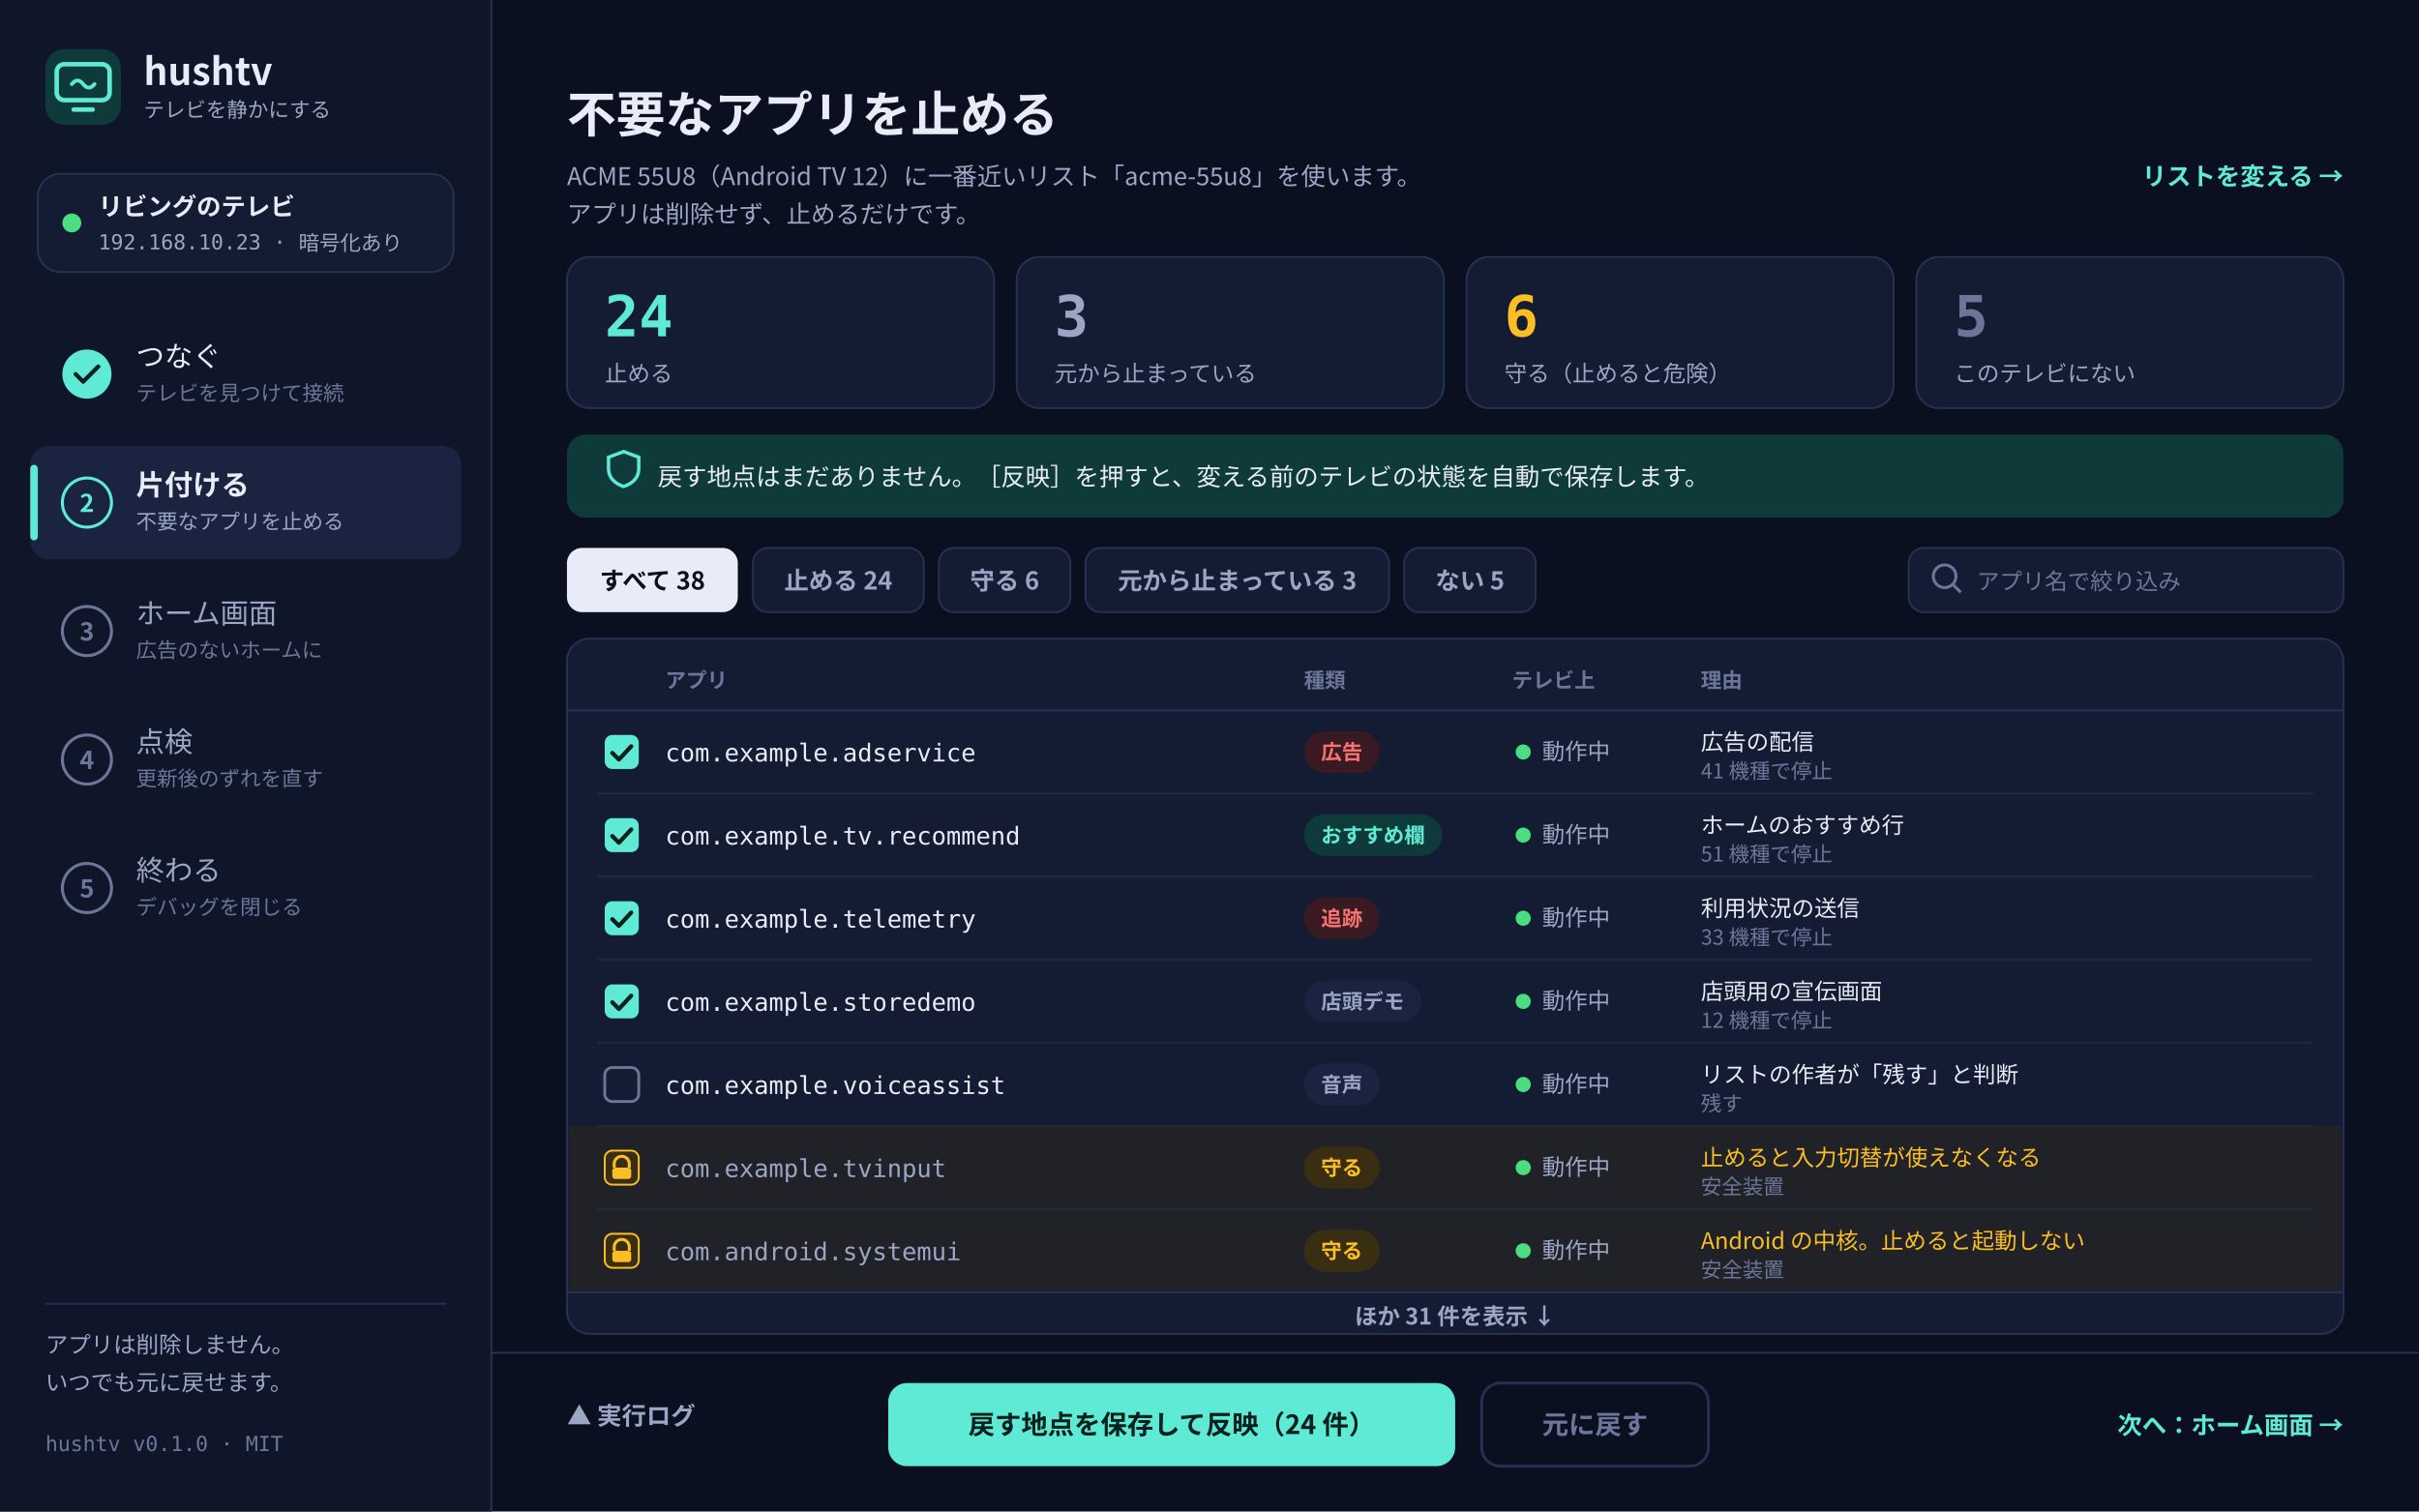
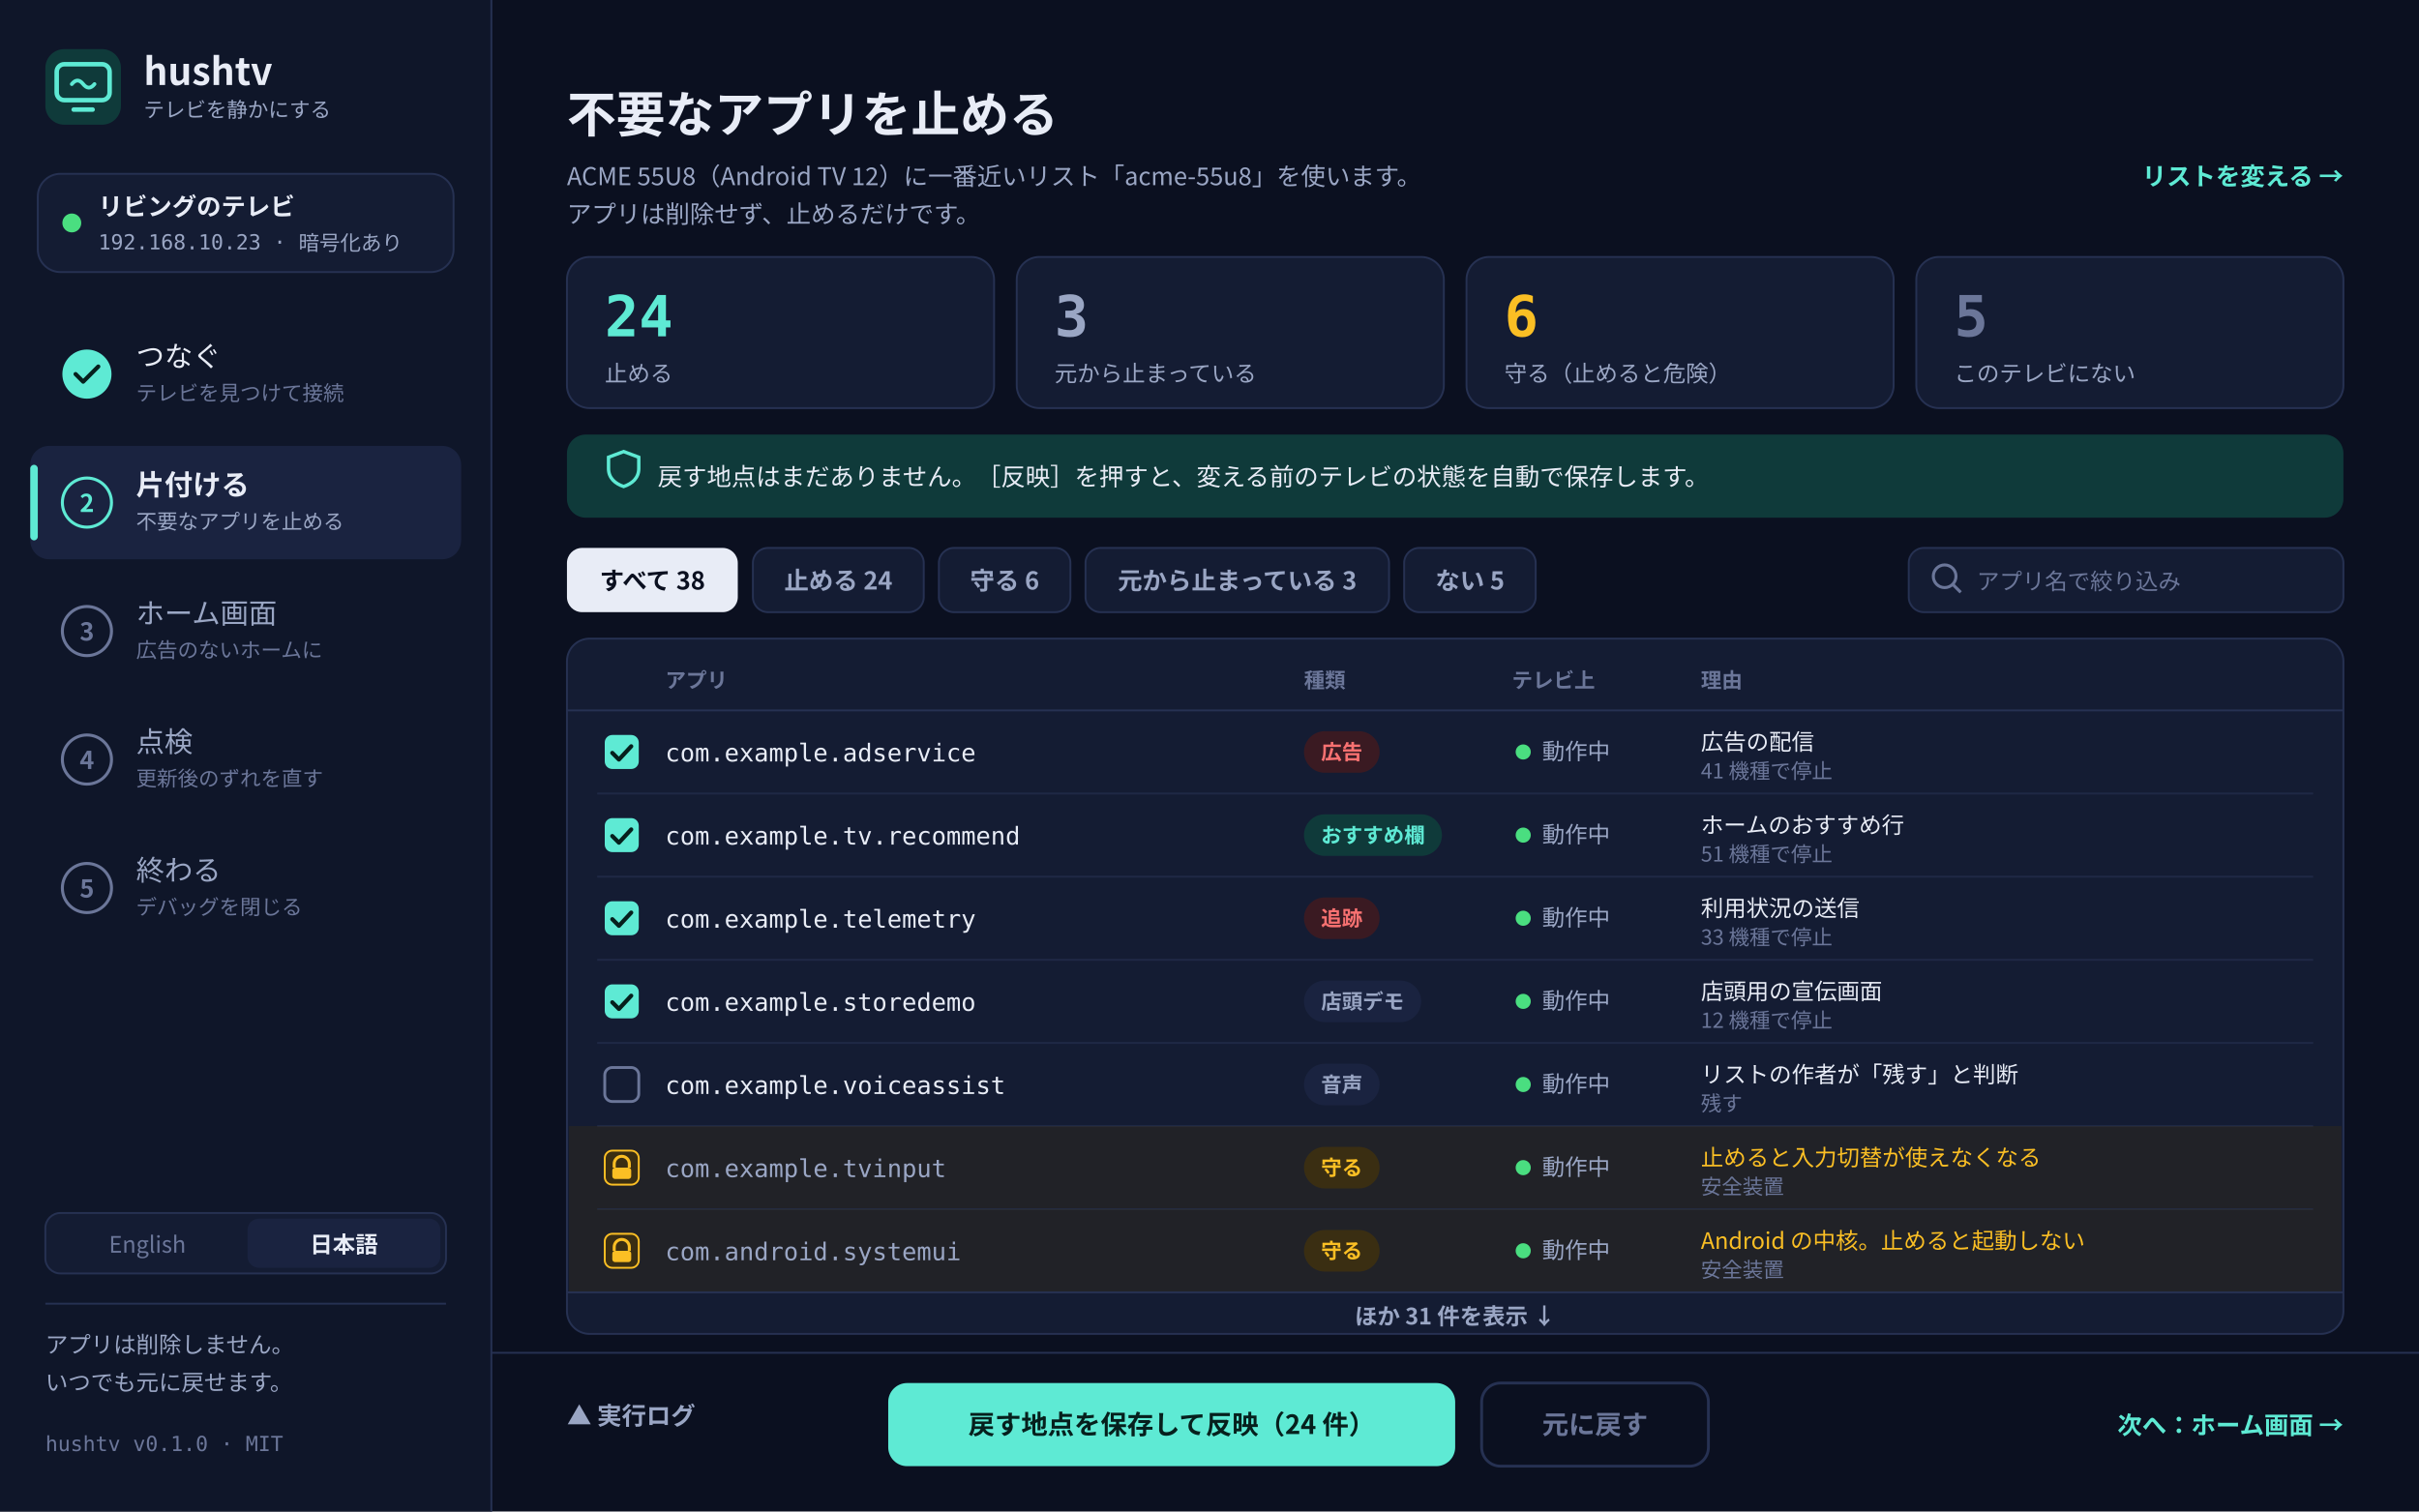
<svg xmlns="http://www.w3.org/2000/svg" width="1280" height="800" viewBox="0 0 1280 800">
  <rect width="1280" height="800" fill="#0B1020" />
  <rect x="0" y="0" width="260" height="800" rx="0" fill="#0F1629" opacity="1" />
  <line x1="260" y1="0" x2="260" y2="800" stroke="#263152" />
  <rect x="24" y="26" width="40" height="40" rx="10" fill="#0F3A3A" opacity="1" />
  <g transform="translate(30,34) scale(1.0)">
    <rect x="0" y="0" width="28" height="19" rx="4" fill="none" stroke="#5EEAD4" stroke-width="2.4" />
    <path d="M9 24h10" stroke="#5EEAD4" stroke-width="2.4" stroke-linecap="round" />
    <path d="M8 10.5c2-2.5 4-2.5 6 0s4 2.5 6 0" stroke="#5EEAD4" stroke-width="2" fill="none" stroke-linecap="round" />
  </g>
  <text x="76" y="45" font-family="'Noto Sans JP','Noto Sans CJK JP','Hiragino Sans','Yu Gothic UI',sans-serif" font-size="20" font-weight="700" fill="#E8ECF6" text-anchor="start" opacity="1">hushtv</text>
  <text x="76" y="62" font-family="'Noto Sans JP','Noto Sans CJK JP','Hiragino Sans','Yu Gothic UI',sans-serif" font-size="11" font-weight="400" fill="#9AA6C4" text-anchor="start" opacity="1">テレビを静かにする</text>
  <rect x="20" y="92" width="220" height="52" rx="12" fill="#141C33" stroke="#263152" stroke-width="1" opacity="1" />
  <circle cx="38" cy="118" r="5" fill="#4ADE80" />
  <text x="52" y="114" font-family="'Noto Sans JP','Noto Sans CJK JP','Hiragino Sans','Yu Gothic UI',sans-serif" font-size="13" font-weight="600" fill="#E8ECF6" text-anchor="start" opacity="1">リビングのテレビ</text>
  <text x="52" y="132" font-family="'JetBrains Mono','SFMono-Regular',Consolas,monospace" font-size="11" font-weight="400" fill="#9AA6C4" text-anchor="start" opacity="1">192.168.10.23 · 暗号化あり</text>
  <circle cx="46" cy="198" r="13" fill="#5EEAD4" />
  <path d="M40 198l4 4 8-8" stroke="#06201D" stroke-width="2.2" fill="none" stroke-linecap="round" stroke-linejoin="round" />
  <text x="72" y="194" font-family="'Noto Sans JP','Noto Sans CJK JP','Hiragino Sans','Yu Gothic UI',sans-serif" font-size="15" font-weight="500" fill="#E8ECF6" text-anchor="start" opacity="1">つなぐ</text>
  <text x="72" y="212" font-family="'Noto Sans JP','Noto Sans CJK JP','Hiragino Sans','Yu Gothic UI',sans-serif" font-size="11" font-weight="400" fill="#6B7699" text-anchor="start" opacity="1">テレビを見つけて接続</text>
  <rect x="16" y="236" width="228" height="60" rx="10" fill="#1A2340" opacity="1" />
  <rect x="16" y="246" width="4" height="40" rx="2" fill="#5EEAD4" opacity="1" />
  <circle cx="46" cy="266" r="13" fill="none" stroke="#5EEAD4" stroke-width="1.6" />
  <text x="46" y="271" font-family="'Noto Sans JP','Noto Sans CJK JP','Hiragino Sans','Yu Gothic UI',sans-serif" font-size="13" font-weight="700" fill="#5EEAD4" text-anchor="middle" opacity="1">2</text>
  <text x="72" y="262" font-family="'Noto Sans JP','Noto Sans CJK JP','Hiragino Sans','Yu Gothic UI',sans-serif" font-size="15" font-weight="700" fill="#E8ECF6" text-anchor="start" opacity="1">片付ける</text>
  <text x="72" y="280" font-family="'Noto Sans JP','Noto Sans CJK JP','Hiragino Sans','Yu Gothic UI',sans-serif" font-size="11" font-weight="400" fill="#9AA6C4" text-anchor="start" opacity="1">不要なアプリを止める</text>
  <circle cx="46" cy="334" r="13" fill="none" stroke="#6B7699" stroke-width="1.6" />
  <text x="46" y="339" font-family="'Noto Sans JP','Noto Sans CJK JP','Hiragino Sans','Yu Gothic UI',sans-serif" font-size="13" font-weight="700" fill="#6B7699" text-anchor="middle" opacity="1">3</text>
  <text x="72" y="330" font-family="'Noto Sans JP','Noto Sans CJK JP','Hiragino Sans','Yu Gothic UI',sans-serif" font-size="15" font-weight="500" fill="#9AA6C4" text-anchor="start" opacity="1">ホーム画面</text>
  <text x="72" y="348" font-family="'Noto Sans JP','Noto Sans CJK JP','Hiragino Sans','Yu Gothic UI',sans-serif" font-size="11" font-weight="400" fill="#6B7699" text-anchor="start" opacity="1">広告のないホームに</text>
  <circle cx="46" cy="402" r="13" fill="none" stroke="#6B7699" stroke-width="1.6" />
  <text x="46" y="407" font-family="'Noto Sans JP','Noto Sans CJK JP','Hiragino Sans','Yu Gothic UI',sans-serif" font-size="13" font-weight="700" fill="#6B7699" text-anchor="middle" opacity="1">4</text>
  <text x="72" y="398" font-family="'Noto Sans JP','Noto Sans CJK JP','Hiragino Sans','Yu Gothic UI',sans-serif" font-size="15" font-weight="500" fill="#9AA6C4" text-anchor="start" opacity="1">点検</text>
  <text x="72" y="416" font-family="'Noto Sans JP','Noto Sans CJK JP','Hiragino Sans','Yu Gothic UI',sans-serif" font-size="11" font-weight="400" fill="#6B7699" text-anchor="start" opacity="1">更新後のずれを直す</text>
  <circle cx="46" cy="470" r="13" fill="none" stroke="#6B7699" stroke-width="1.6" />
  <text x="46" y="475" font-family="'Noto Sans JP','Noto Sans CJK JP','Hiragino Sans','Yu Gothic UI',sans-serif" font-size="13" font-weight="700" fill="#6B7699" text-anchor="middle" opacity="1">5</text>
  <text x="72" y="466" font-family="'Noto Sans JP','Noto Sans CJK JP','Hiragino Sans','Yu Gothic UI',sans-serif" font-size="15" font-weight="500" fill="#9AA6C4" text-anchor="start" opacity="1">終わる</text>
  <text x="72" y="484" font-family="'Noto Sans JP','Noto Sans CJK JP','Hiragino Sans','Yu Gothic UI',sans-serif" font-size="11" font-weight="400" fill="#6B7699" text-anchor="start" opacity="1">デバッグを閉じる</text>
+   <rect x="24" y="642" width="212" height="32" rx="8" fill="#141C33" stroke="#263152" stroke-width="1" opacity="1" />
+   <rect x="131" y="645" width="102" height="26" rx="6" fill="#1A2340" opacity="1" />
+   <text x="78" y="663" font-family="'Noto Sans JP','Noto Sans CJK JP','Hiragino Sans','Yu Gothic UI',sans-serif" font-size="12" font-weight="400" fill="#6B7699" text-anchor="middle">English</text>
+   <text x="182" y="663" font-family="'Noto Sans JP','Noto Sans CJK JP','Hiragino Sans','Yu Gothic UI',sans-serif" font-size="12" font-weight="700" fill="#E8ECF6" text-anchor="middle">日本語</text>
  <line x1="24" y1="690" x2="236" y2="690" stroke="#263152" />
  <text x="24" y="716" font-family="'Noto Sans JP','Noto Sans CJK JP','Hiragino Sans','Yu Gothic UI',sans-serif" font-size="12" font-weight="400" fill="#9AA6C4" text-anchor="start" opacity="1">アプリは削除しません。</text>
  <text x="24" y="736" font-family="'Noto Sans JP','Noto Sans CJK JP','Hiragino Sans','Yu Gothic UI',sans-serif" font-size="12" font-weight="400" fill="#9AA6C4" text-anchor="start" opacity="1">いつでも元に戻せます。</text>
  <text x="24" y="768" font-family="'JetBrains Mono','SFMono-Regular',Consolas,monospace" font-size="11" font-weight="400" fill="#6B7699" text-anchor="start" opacity="1">hushtv v0.1.0 · MIT</text>
  <text x="300" y="70" font-family="'Noto Sans JP','Noto Sans CJK JP','Hiragino Sans','Yu Gothic UI',sans-serif" font-size="26" font-weight="700" fill="#E8ECF6" text-anchor="start" opacity="1">不要なアプリを止める</text>
  <text x="300" y="98" font-family="'Noto Sans JP','Noto Sans CJK JP','Hiragino Sans','Yu Gothic UI',sans-serif" font-size="13" font-weight="400" fill="#9AA6C4" text-anchor="start" opacity="1">ACME 55U8（Android TV 12）に一番近いリスト「acme-55u8」を使います。</text>
  <text x="300" y="118" font-family="'Noto Sans JP','Noto Sans CJK JP','Hiragino Sans','Yu Gothic UI',sans-serif" font-size="13" font-weight="400" fill="#9AA6C4" text-anchor="start" opacity="1">アプリは削除せず、止めるだけです。</text>
  <text x="1240" y="98" font-family="'Noto Sans JP','Noto Sans CJK JP','Hiragino Sans','Yu Gothic UI',sans-serif" font-size="13" font-weight="600" fill="#5EEAD4" text-anchor="end" opacity="1">リストを変える →</text>
  <rect x="300" y="136" width="226" height="80" rx="12" fill="#141C33" stroke="#263152" stroke-width="1" opacity="1" />
  <text x="320" y="178" font-family="'JetBrains Mono','SFMono-Regular',Consolas,monospace" font-size="30" font-weight="700" fill="#5EEAD4" text-anchor="start" opacity="1">24</text>
  <text x="320" y="202" font-family="'Noto Sans JP','Noto Sans CJK JP','Hiragino Sans','Yu Gothic UI',sans-serif" font-size="12" font-weight="400" fill="#9AA6C4" text-anchor="start" opacity="1">止める</text>
  <rect x="538" y="136" width="226" height="80" rx="12" fill="#141C33" stroke="#263152" stroke-width="1" opacity="1" />
  <text x="558" y="178" font-family="'JetBrains Mono','SFMono-Regular',Consolas,monospace" font-size="30" font-weight="700" fill="#9AA6C4" text-anchor="start" opacity="1">3</text>
  <text x="558" y="202" font-family="'Noto Sans JP','Noto Sans CJK JP','Hiragino Sans','Yu Gothic UI',sans-serif" font-size="12" font-weight="400" fill="#9AA6C4" text-anchor="start" opacity="1">元から止まっている</text>
  <rect x="776" y="136" width="226" height="80" rx="12" fill="#141C33" stroke="#263152" stroke-width="1" opacity="1" />
  <text x="796" y="178" font-family="'JetBrains Mono','SFMono-Regular',Consolas,monospace" font-size="30" font-weight="700" fill="#FBBF24" text-anchor="start" opacity="1">6</text>
  <text x="796" y="202" font-family="'Noto Sans JP','Noto Sans CJK JP','Hiragino Sans','Yu Gothic UI',sans-serif" font-size="12" font-weight="400" fill="#9AA6C4" text-anchor="start" opacity="1">守る（止めると危険）</text>
  <rect x="1014" y="136" width="226" height="80" rx="12" fill="#141C33" stroke="#263152" stroke-width="1" opacity="1" />
  <text x="1034" y="178" font-family="'JetBrains Mono','SFMono-Regular',Consolas,monospace" font-size="30" font-weight="700" fill="#6B7699" text-anchor="start" opacity="1">5</text>
  <text x="1034" y="202" font-family="'Noto Sans JP','Noto Sans CJK JP','Hiragino Sans','Yu Gothic UI',sans-serif" font-size="12" font-weight="400" fill="#9AA6C4" text-anchor="start" opacity="1">このテレビにない</text>
  <rect x="300" y="230" width="940" height="44" rx="10" fill="#0F3A3A" opacity="1" />
  <path d="M322 242l8-3 8 3v6c0 5-3.5 8-8 9.5-4.5-1.5-8-4.5-8-9.5z" fill="none" stroke="#5EEAD4" stroke-width="1.8" />
  <text x="348" y="257" font-family="'Noto Sans JP','Noto Sans CJK JP','Hiragino Sans','Yu Gothic UI',sans-serif" font-size="13" font-weight="400" fill="#E8ECF6" text-anchor="start" opacity="1">戻す地点はまだありません。［反映］を押すと、変える前のテレビの状態を自動で保存します。</text>
  <rect x="300" y="290" width="90.4" height="34" rx="8" fill="#E8ECF6" opacity="1" />
  <text x="345.2" y="312" font-family="'Noto Sans JP','Noto Sans CJK JP','Hiragino Sans','Yu Gothic UI',sans-serif" font-size="13" font-weight="600" fill="#0B1020" text-anchor="middle" opacity="1">すべて 38</text>
  <rect x="398.4" y="290" width="90.4" height="34" rx="8" fill="#141C33" stroke="#263152" stroke-width="1" opacity="1" />
  <text x="443.6" y="312" font-family="'Noto Sans JP','Noto Sans CJK JP','Hiragino Sans','Yu Gothic UI',sans-serif" font-size="13" font-weight="600" fill="#9AA6C4" text-anchor="middle" opacity="1">止める 24</text>
  <rect x="496.8" y="290" width="69.6" height="34" rx="8" fill="#141C33" stroke="#263152" stroke-width="1" opacity="1" />
  <text x="531.6" y="312" font-family="'Noto Sans JP','Noto Sans CJK JP','Hiragino Sans','Yu Gothic UI',sans-serif" font-size="13" font-weight="600" fill="#9AA6C4" text-anchor="middle" opacity="1">守る 6</text>
  <rect x="574.4" y="290" width="160.6" height="34" rx="8" fill="#141C33" stroke="#263152" stroke-width="1" opacity="1" />
  <text x="654.7" y="312" font-family="'Noto Sans JP','Noto Sans CJK JP','Hiragino Sans','Yu Gothic UI',sans-serif" font-size="13" font-weight="600" fill="#9AA6C4" text-anchor="middle" opacity="1">元から止まっている 3</text>
  <rect x="743.0" y="290" width="69.6" height="34" rx="8" fill="#141C33" stroke="#263152" stroke-width="1" opacity="1" />
  <text x="777.8" y="312" font-family="'Noto Sans JP','Noto Sans CJK JP','Hiragino Sans','Yu Gothic UI',sans-serif" font-size="13" font-weight="600" fill="#9AA6C4" text-anchor="middle" opacity="1">ない 5</text>
  <rect x="1010" y="290" width="230" height="34" rx="8" fill="#141C33" stroke="#263152" stroke-width="1" opacity="1" />
  <circle cx="1029" cy="305" r="6" fill="none" stroke="#6B7699" stroke-width="1.6" />
  <path d="M1033.5 309.5l4 4" stroke="#6B7699" stroke-width="1.6" />
  <text x="1046" y="312" font-family="'Noto Sans JP','Noto Sans CJK JP','Hiragino Sans','Yu Gothic UI',sans-serif" font-size="12" font-weight="400" fill="#6B7699" text-anchor="start" opacity="1">アプリ名で絞り込み</text>
  <rect x="300" y="338" width="940" height="368" rx="12" fill="#141C33" stroke="#263152" stroke-width="1" opacity="1" />
  <text x="352" y="364" font-family="'Noto Sans JP','Noto Sans CJK JP','Hiragino Sans','Yu Gothic UI',sans-serif" font-size="11" font-weight="600" fill="#6B7699" text-anchor="start" opacity="1">アプリ</text>
  <text x="690" y="364" font-family="'Noto Sans JP','Noto Sans CJK JP','Hiragino Sans','Yu Gothic UI',sans-serif" font-size="11" font-weight="600" fill="#6B7699" text-anchor="start" opacity="1">種類</text>
  <text x="800" y="364" font-family="'Noto Sans JP','Noto Sans CJK JP','Hiragino Sans','Yu Gothic UI',sans-serif" font-size="11" font-weight="600" fill="#6B7699" text-anchor="start" opacity="1">テレビ上</text>
  <text x="900" y="364" font-family="'Noto Sans JP','Noto Sans CJK JP','Hiragino Sans','Yu Gothic UI',sans-serif" font-size="11" font-weight="600" fill="#6B7699" text-anchor="start" opacity="1">理由</text>
  <line x1="300" y1="376" x2="1240" y2="376" stroke="#263152" />
  <rect x="320" y="389" width="18" height="18" rx="4" fill="#5EEAD4" opacity="1" />
  <path d="M324 398.5l3.5 3.5 6.5-7" stroke="#06201D" stroke-width="2.2" fill="none" stroke-linecap="round" stroke-linejoin="round" />
  <text x="352" y="403" font-family="'JetBrains Mono','SFMono-Regular',Consolas,monospace" font-size="13" font-weight="500" fill="#E8ECF6" text-anchor="start" opacity="1">com.example.adservice</text>
  <rect x="690" y="387" width="40" height="22" rx="11" fill="#3A1A22" opacity="1" />
  <text x="710.0" y="402" font-family="'Noto Sans JP','Noto Sans CJK JP','Hiragino Sans','Yu Gothic UI',sans-serif" font-size="11" font-weight="600" fill="#F87171" text-anchor="middle" opacity="1">広告</text>
  <circle cx="806" cy="398" r="4" fill="#4ADE80" />
  <text x="816" y="402" font-family="'Noto Sans JP','Noto Sans CJK JP','Hiragino Sans','Yu Gothic UI',sans-serif" font-size="12" font-weight="400" fill="#9AA6C4" text-anchor="start" opacity="1">動作中</text>
  <text x="900" y="397" font-family="'Noto Sans JP','Noto Sans CJK JP','Hiragino Sans','Yu Gothic UI',sans-serif" font-size="12" font-weight="400" fill="#E8ECF6" text-anchor="start" opacity="1">広告の配信</text>
  <text x="900" y="412" font-family="'Noto Sans JP','Noto Sans CJK JP','Hiragino Sans','Yu Gothic UI',sans-serif" font-size="11" font-weight="400" fill="#6B7699" text-anchor="start" opacity="1">41 機種で停止</text>
  <line x1="316" y1="420" x2="1224" y2="420" stroke="#263152" opacity="0.6" />
  <rect x="320" y="433" width="18" height="18" rx="4" fill="#5EEAD4" opacity="1" />
  <path d="M324 442.5l3.5 3.5 6.5-7" stroke="#06201D" stroke-width="2.2" fill="none" stroke-linecap="round" stroke-linejoin="round" />
  <text x="352" y="447" font-family="'JetBrains Mono','SFMono-Regular',Consolas,monospace" font-size="13" font-weight="500" fill="#E8ECF6" text-anchor="start" opacity="1">com.example.tv.recommend</text>
  <rect x="690" y="431" width="73" height="22" rx="11" fill="#0F3A3A" opacity="1" />
  <text x="726.5" y="446" font-family="'Noto Sans JP','Noto Sans CJK JP','Hiragino Sans','Yu Gothic UI',sans-serif" font-size="11" font-weight="600" fill="#5EEAD4" text-anchor="middle" opacity="1">おすすめ欄</text>
  <circle cx="806" cy="442" r="4" fill="#4ADE80" />
  <text x="816" y="446" font-family="'Noto Sans JP','Noto Sans CJK JP','Hiragino Sans','Yu Gothic UI',sans-serif" font-size="12" font-weight="400" fill="#9AA6C4" text-anchor="start" opacity="1">動作中</text>
  <text x="900" y="441" font-family="'Noto Sans JP','Noto Sans CJK JP','Hiragino Sans','Yu Gothic UI',sans-serif" font-size="12" font-weight="400" fill="#E8ECF6" text-anchor="start" opacity="1">ホームのおすすめ行</text>
  <text x="900" y="456" font-family="'Noto Sans JP','Noto Sans CJK JP','Hiragino Sans','Yu Gothic UI',sans-serif" font-size="11" font-weight="400" fill="#6B7699" text-anchor="start" opacity="1">51 機種で停止</text>
  <line x1="316" y1="464" x2="1224" y2="464" stroke="#263152" opacity="0.6" />
  <rect x="320" y="477" width="18" height="18" rx="4" fill="#5EEAD4" opacity="1" />
  <path d="M324 486.5l3.5 3.5 6.5-7" stroke="#06201D" stroke-width="2.2" fill="none" stroke-linecap="round" stroke-linejoin="round" />
  <text x="352" y="491" font-family="'JetBrains Mono','SFMono-Regular',Consolas,monospace" font-size="13" font-weight="500" fill="#E8ECF6" text-anchor="start" opacity="1">com.example.telemetry</text>
  <rect x="690" y="475" width="40" height="22" rx="11" fill="#3A1A22" opacity="1" />
  <text x="710.0" y="490" font-family="'Noto Sans JP','Noto Sans CJK JP','Hiragino Sans','Yu Gothic UI',sans-serif" font-size="11" font-weight="600" fill="#F87171" text-anchor="middle" opacity="1">追跡</text>
  <circle cx="806" cy="486" r="4" fill="#4ADE80" />
  <text x="816" y="490" font-family="'Noto Sans JP','Noto Sans CJK JP','Hiragino Sans','Yu Gothic UI',sans-serif" font-size="12" font-weight="400" fill="#9AA6C4" text-anchor="start" opacity="1">動作中</text>
  <text x="900" y="485" font-family="'Noto Sans JP','Noto Sans CJK JP','Hiragino Sans','Yu Gothic UI',sans-serif" font-size="12" font-weight="400" fill="#E8ECF6" text-anchor="start" opacity="1">利用状況の送信</text>
  <text x="900" y="500" font-family="'Noto Sans JP','Noto Sans CJK JP','Hiragino Sans','Yu Gothic UI',sans-serif" font-size="11" font-weight="400" fill="#6B7699" text-anchor="start" opacity="1">33 機種で停止</text>
  <line x1="316" y1="508" x2="1224" y2="508" stroke="#263152" opacity="0.6" />
  <rect x="320" y="521" width="18" height="18" rx="4" fill="#5EEAD4" opacity="1" />
  <path d="M324 530.5l3.5 3.5 6.5-7" stroke="#06201D" stroke-width="2.2" fill="none" stroke-linecap="round" stroke-linejoin="round" />
  <text x="352" y="535" font-family="'JetBrains Mono','SFMono-Regular',Consolas,monospace" font-size="13" font-weight="500" fill="#E8ECF6" text-anchor="start" opacity="1">com.example.storedemo</text>
  <rect x="690" y="519" width="62" height="22" rx="11" fill="#1A2340" opacity="1" />
  <text x="721.0" y="534" font-family="'Noto Sans JP','Noto Sans CJK JP','Hiragino Sans','Yu Gothic UI',sans-serif" font-size="11" font-weight="600" fill="#9AA6C4" text-anchor="middle" opacity="1">店頭デモ</text>
  <circle cx="806" cy="530" r="4" fill="#4ADE80" />
  <text x="816" y="534" font-family="'Noto Sans JP','Noto Sans CJK JP','Hiragino Sans','Yu Gothic UI',sans-serif" font-size="12" font-weight="400" fill="#9AA6C4" text-anchor="start" opacity="1">動作中</text>
  <text x="900" y="529" font-family="'Noto Sans JP','Noto Sans CJK JP','Hiragino Sans','Yu Gothic UI',sans-serif" font-size="12" font-weight="400" fill="#E8ECF6" text-anchor="start" opacity="1">店頭用の宣伝画面</text>
  <text x="900" y="544" font-family="'Noto Sans JP','Noto Sans CJK JP','Hiragino Sans','Yu Gothic UI',sans-serif" font-size="11" font-weight="400" fill="#6B7699" text-anchor="start" opacity="1">12 機種で停止</text>
  <line x1="316" y1="552" x2="1224" y2="552" stroke="#263152" opacity="0.6" />
  <rect x="320" y="565" width="18" height="18" rx="4" fill="none" stroke="#6B7699" stroke-width="1.5" opacity="1" />
  <text x="352" y="579" font-family="'JetBrains Mono','SFMono-Regular',Consolas,monospace" font-size="13" font-weight="500" fill="#E8ECF6" text-anchor="start" opacity="1">com.example.voiceassist</text>
  <rect x="690" y="563" width="40" height="22" rx="11" fill="#1A2340" opacity="1" />
  <text x="710.0" y="578" font-family="'Noto Sans JP','Noto Sans CJK JP','Hiragino Sans','Yu Gothic UI',sans-serif" font-size="11" font-weight="600" fill="#9AA6C4" text-anchor="middle" opacity="1">音声</text>
  <circle cx="806" cy="574" r="4" fill="#4ADE80" />
  <text x="816" y="578" font-family="'Noto Sans JP','Noto Sans CJK JP','Hiragino Sans','Yu Gothic UI',sans-serif" font-size="12" font-weight="400" fill="#9AA6C4" text-anchor="start" opacity="1">動作中</text>
  <text x="900" y="573" font-family="'Noto Sans JP','Noto Sans CJK JP','Hiragino Sans','Yu Gothic UI',sans-serif" font-size="12" font-weight="400" fill="#E8ECF6" text-anchor="start" opacity="1">リストの作者が「残す」と判断</text>
  <text x="900" y="588" font-family="'Noto Sans JP','Noto Sans CJK JP','Hiragino Sans','Yu Gothic UI',sans-serif" font-size="11" font-weight="400" fill="#6B7699" text-anchor="start" opacity="1">残す</text>
  <line x1="316" y1="596" x2="1224" y2="596" stroke="#263152" opacity="0.6" />
  <rect x="301" y="596" width="938" height="44" fill="#3A2E12" opacity="0.35" />
  <rect x="320" y="609" width="18" height="18" rx="4" fill="#3A2E12" stroke="#FBBF24" stroke-width="1" opacity="1" />
  <path d="M325 618v-2a4 4 0 0 1 8 0v2" stroke="#FBBF24" stroke-width="1.6" fill="none" />
  <rect x="324" y="618" width="10" height="6" rx="1.5" fill="#FBBF24" opacity="1" />
  <text x="352" y="623" font-family="'JetBrains Mono','SFMono-Regular',Consolas,monospace" font-size="13" font-weight="500" fill="#9AA6C4" text-anchor="start" opacity="1">com.example.tvinput</text>
  <rect x="690" y="607" width="40" height="22" rx="11" fill="#3A2E12" opacity="1" />
  <text x="710.0" y="622" font-family="'Noto Sans JP','Noto Sans CJK JP','Hiragino Sans','Yu Gothic UI',sans-serif" font-size="11" font-weight="600" fill="#FBBF24" text-anchor="middle" opacity="1">守る</text>
  <circle cx="806" cy="618" r="4" fill="#4ADE80" />
  <text x="816" y="622" font-family="'Noto Sans JP','Noto Sans CJK JP','Hiragino Sans','Yu Gothic UI',sans-serif" font-size="12" font-weight="400" fill="#9AA6C4" text-anchor="start" opacity="1">動作中</text>
  <text x="900" y="617" font-family="'Noto Sans JP','Noto Sans CJK JP','Hiragino Sans','Yu Gothic UI',sans-serif" font-size="12" font-weight="400" fill="#FBBF24" text-anchor="start" opacity="1">止めると入力切替が使えなくなる</text>
  <text x="900" y="632" font-family="'Noto Sans JP','Noto Sans CJK JP','Hiragino Sans','Yu Gothic UI',sans-serif" font-size="11" font-weight="400" fill="#6B7699" text-anchor="start" opacity="1">安全装置</text>
  <line x1="316" y1="640" x2="1224" y2="640" stroke="#263152" opacity="0.6" />
  <rect x="301" y="640" width="938" height="44" fill="#3A2E12" opacity="0.35" />
  <rect x="320" y="653" width="18" height="18" rx="4" fill="#3A2E12" stroke="#FBBF24" stroke-width="1" opacity="1" />
  <path d="M325 662v-2a4 4 0 0 1 8 0v2" stroke="#FBBF24" stroke-width="1.6" fill="none" />
  <rect x="324" y="662" width="10" height="6" rx="1.5" fill="#FBBF24" opacity="1" />
  <text x="352" y="667" font-family="'JetBrains Mono','SFMono-Regular',Consolas,monospace" font-size="13" font-weight="500" fill="#9AA6C4" text-anchor="start" opacity="1">com.android.systemui</text>
  <rect x="690" y="651" width="40" height="22" rx="11" fill="#3A2E12" opacity="1" />
  <text x="710.0" y="666" font-family="'Noto Sans JP','Noto Sans CJK JP','Hiragino Sans','Yu Gothic UI',sans-serif" font-size="11" font-weight="600" fill="#FBBF24" text-anchor="middle" opacity="1">守る</text>
  <circle cx="806" cy="662" r="4" fill="#4ADE80" />
  <text x="816" y="666" font-family="'Noto Sans JP','Noto Sans CJK JP','Hiragino Sans','Yu Gothic UI',sans-serif" font-size="12" font-weight="400" fill="#9AA6C4" text-anchor="start" opacity="1">動作中</text>
  <text x="900" y="661" font-family="'Noto Sans JP','Noto Sans CJK JP','Hiragino Sans','Yu Gothic UI',sans-serif" font-size="12" font-weight="400" fill="#FBBF24" text-anchor="start" opacity="1">Android の中核。止めると起動しない</text>
  <text x="900" y="676" font-family="'Noto Sans JP','Noto Sans CJK JP','Hiragino Sans','Yu Gothic UI',sans-serif" font-size="11" font-weight="400" fill="#6B7699" text-anchor="start" opacity="1">安全装置</text>
  <line x1="300" y1="684" x2="1240" y2="684" stroke="#263152" />
  <text x="770" y="701" font-family="'Noto Sans JP','Noto Sans CJK JP','Hiragino Sans','Yu Gothic UI',sans-serif" font-size="12" font-weight="600" fill="#9AA6C4" text-anchor="middle" opacity="1">ほか 31 件を表示 ↓</text>
  <line x1="260" y1="716" x2="1280" y2="716" stroke="#263152" />
  <text x="300" y="754" font-family="'Noto Sans JP','Noto Sans CJK JP','Hiragino Sans','Yu Gothic UI',sans-serif" font-size="13" font-weight="600" fill="#9AA6C4" text-anchor="start" opacity="1">▲ 実行ログ</text>
  <rect x="470" y="732" width="300" height="44" rx="10" fill="#5EEAD4" opacity="1" />
  <text x="620.0" y="759.0" font-family="'Noto Sans JP','Noto Sans CJK JP','Hiragino Sans','Yu Gothic UI',sans-serif" font-size="14" font-weight="700" fill="#06201D" text-anchor="middle" opacity="1">戻す地点を保存して反映（24 件）</text>
  <rect x="784" y="732" width="120" height="44" rx="10" fill="none" stroke="#263152" stroke-width="1.5" opacity="1" />
  <text x="844.0" y="759.0" font-family="'Noto Sans JP','Noto Sans CJK JP','Hiragino Sans','Yu Gothic UI',sans-serif" font-size="14" font-weight="600" fill="#6B7699" text-anchor="middle" opacity="1">元に戻す</text>
  <text x="1240" y="759" font-family="'Noto Sans JP','Noto Sans CJK JP','Hiragino Sans','Yu Gothic UI',sans-serif" font-size="13" font-weight="600" fill="#5EEAD4" text-anchor="end" opacity="1">次へ：ホーム画面 →</text>
</svg>
